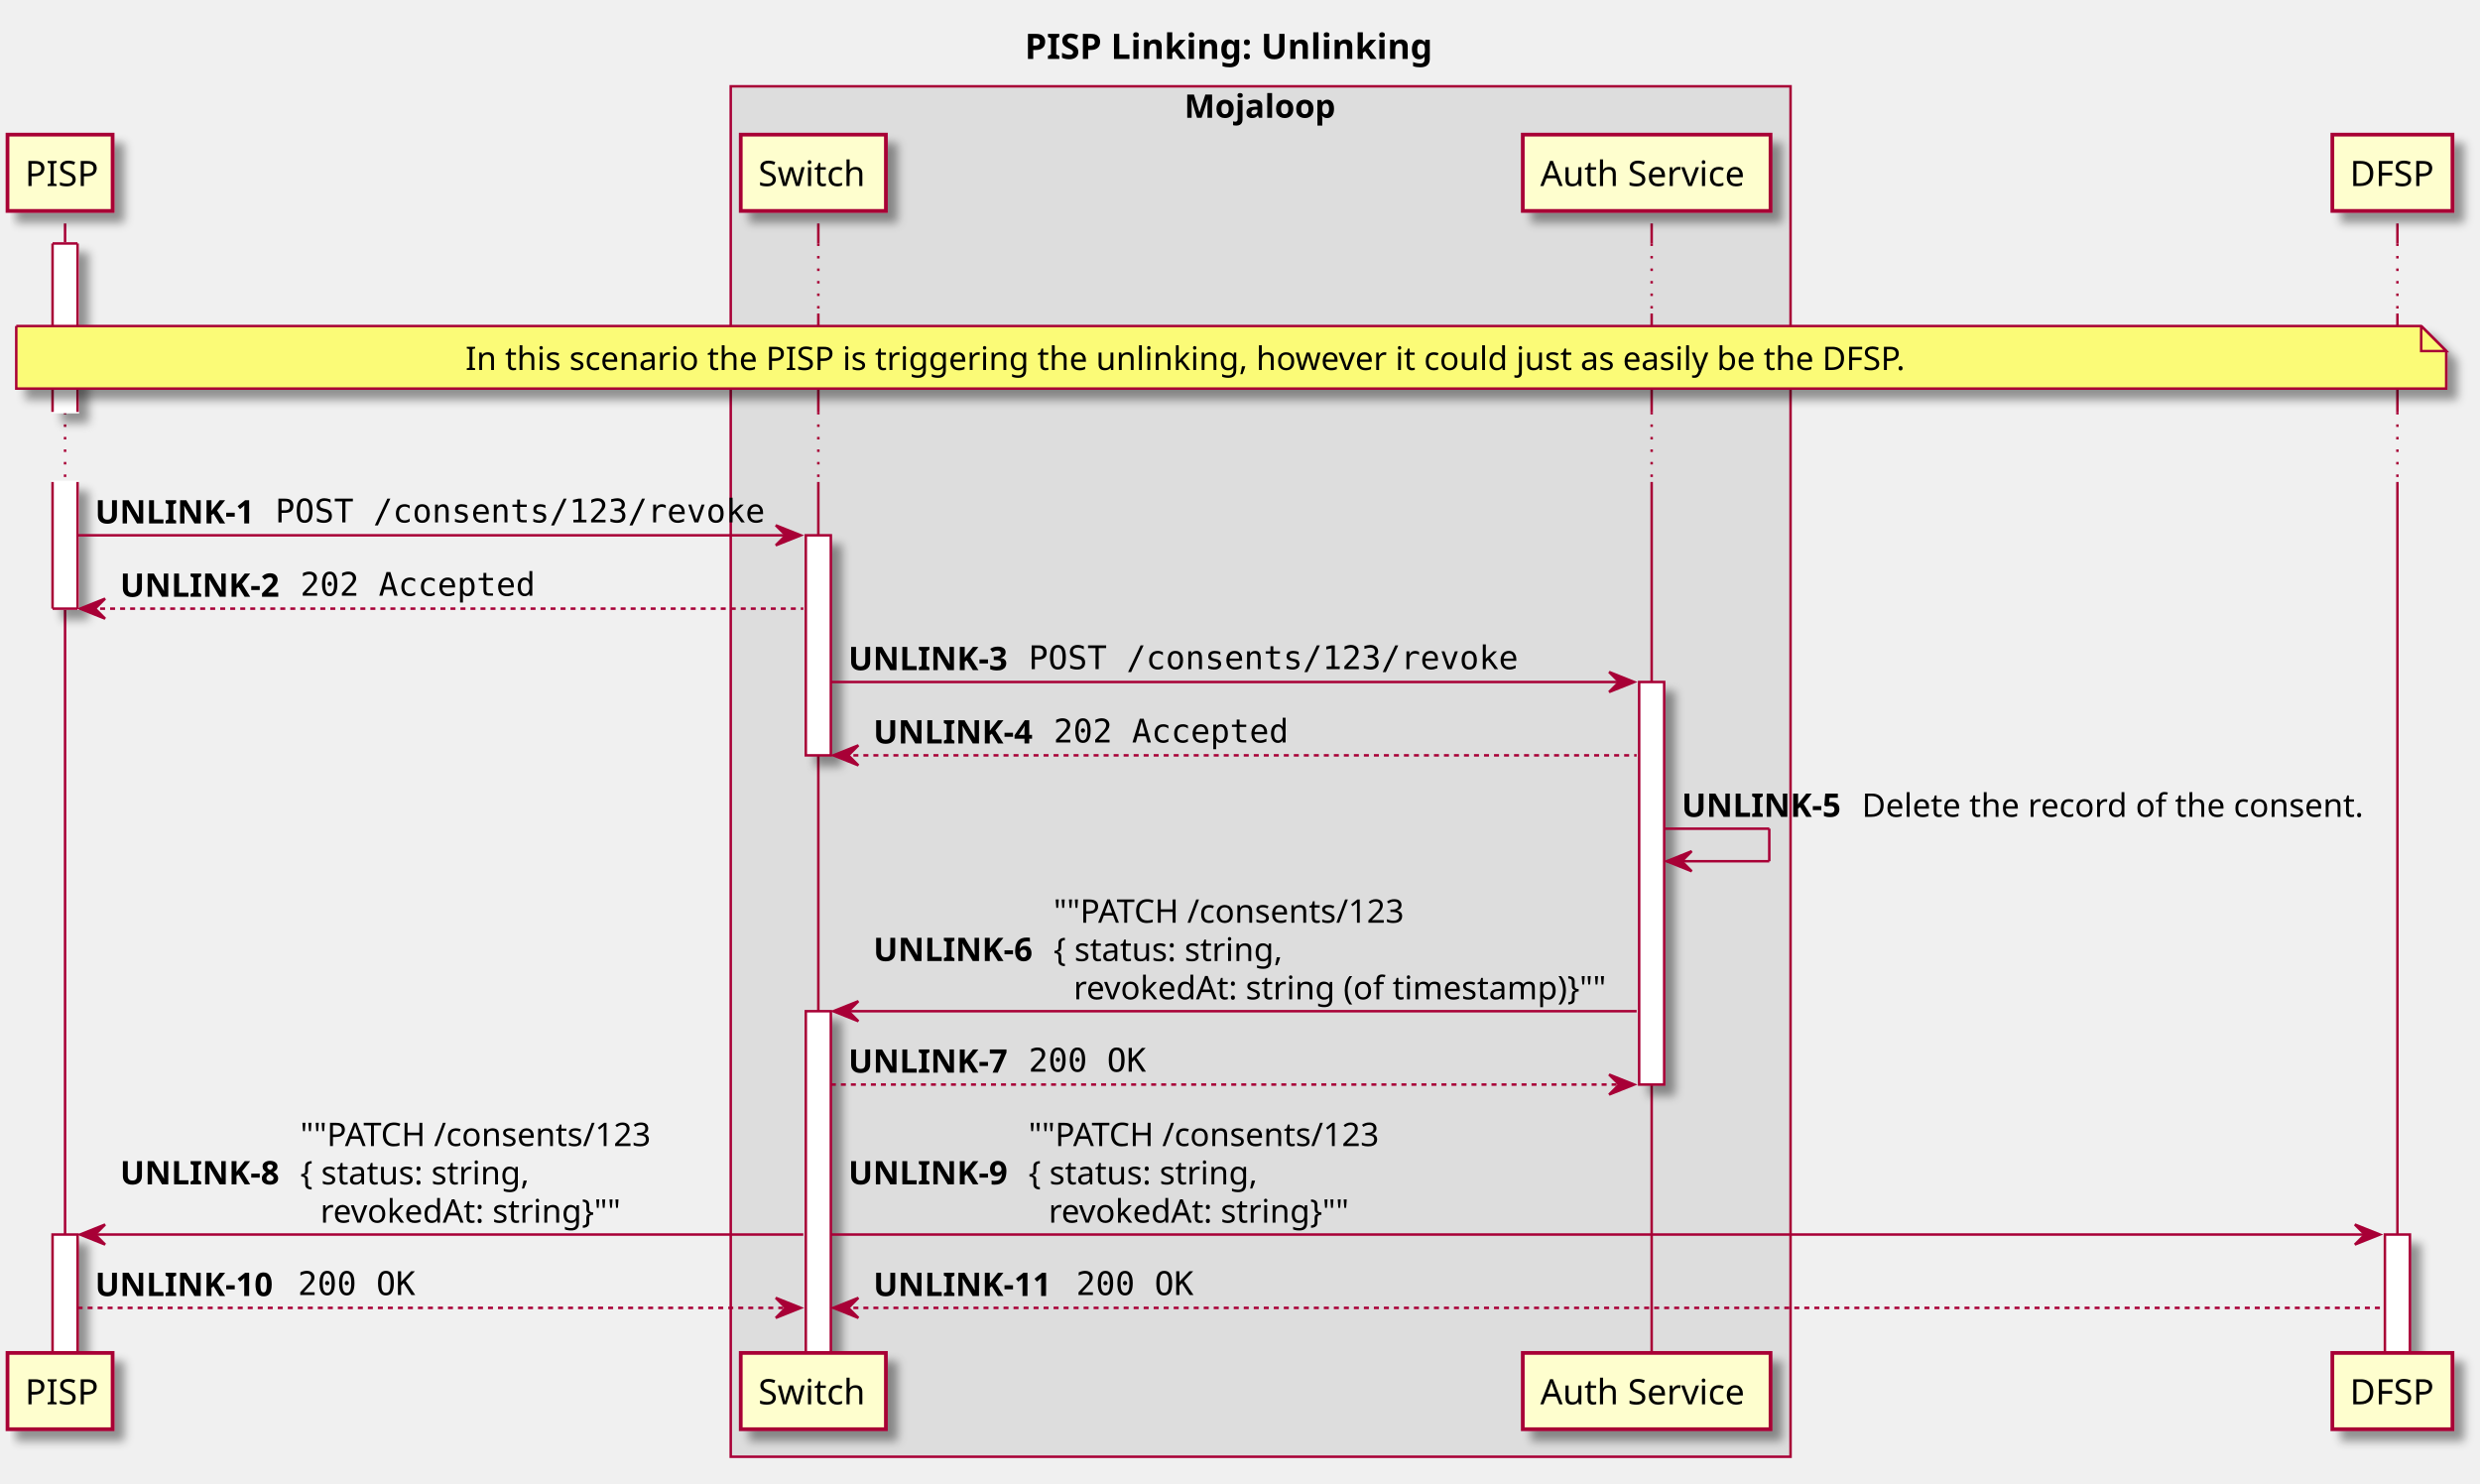
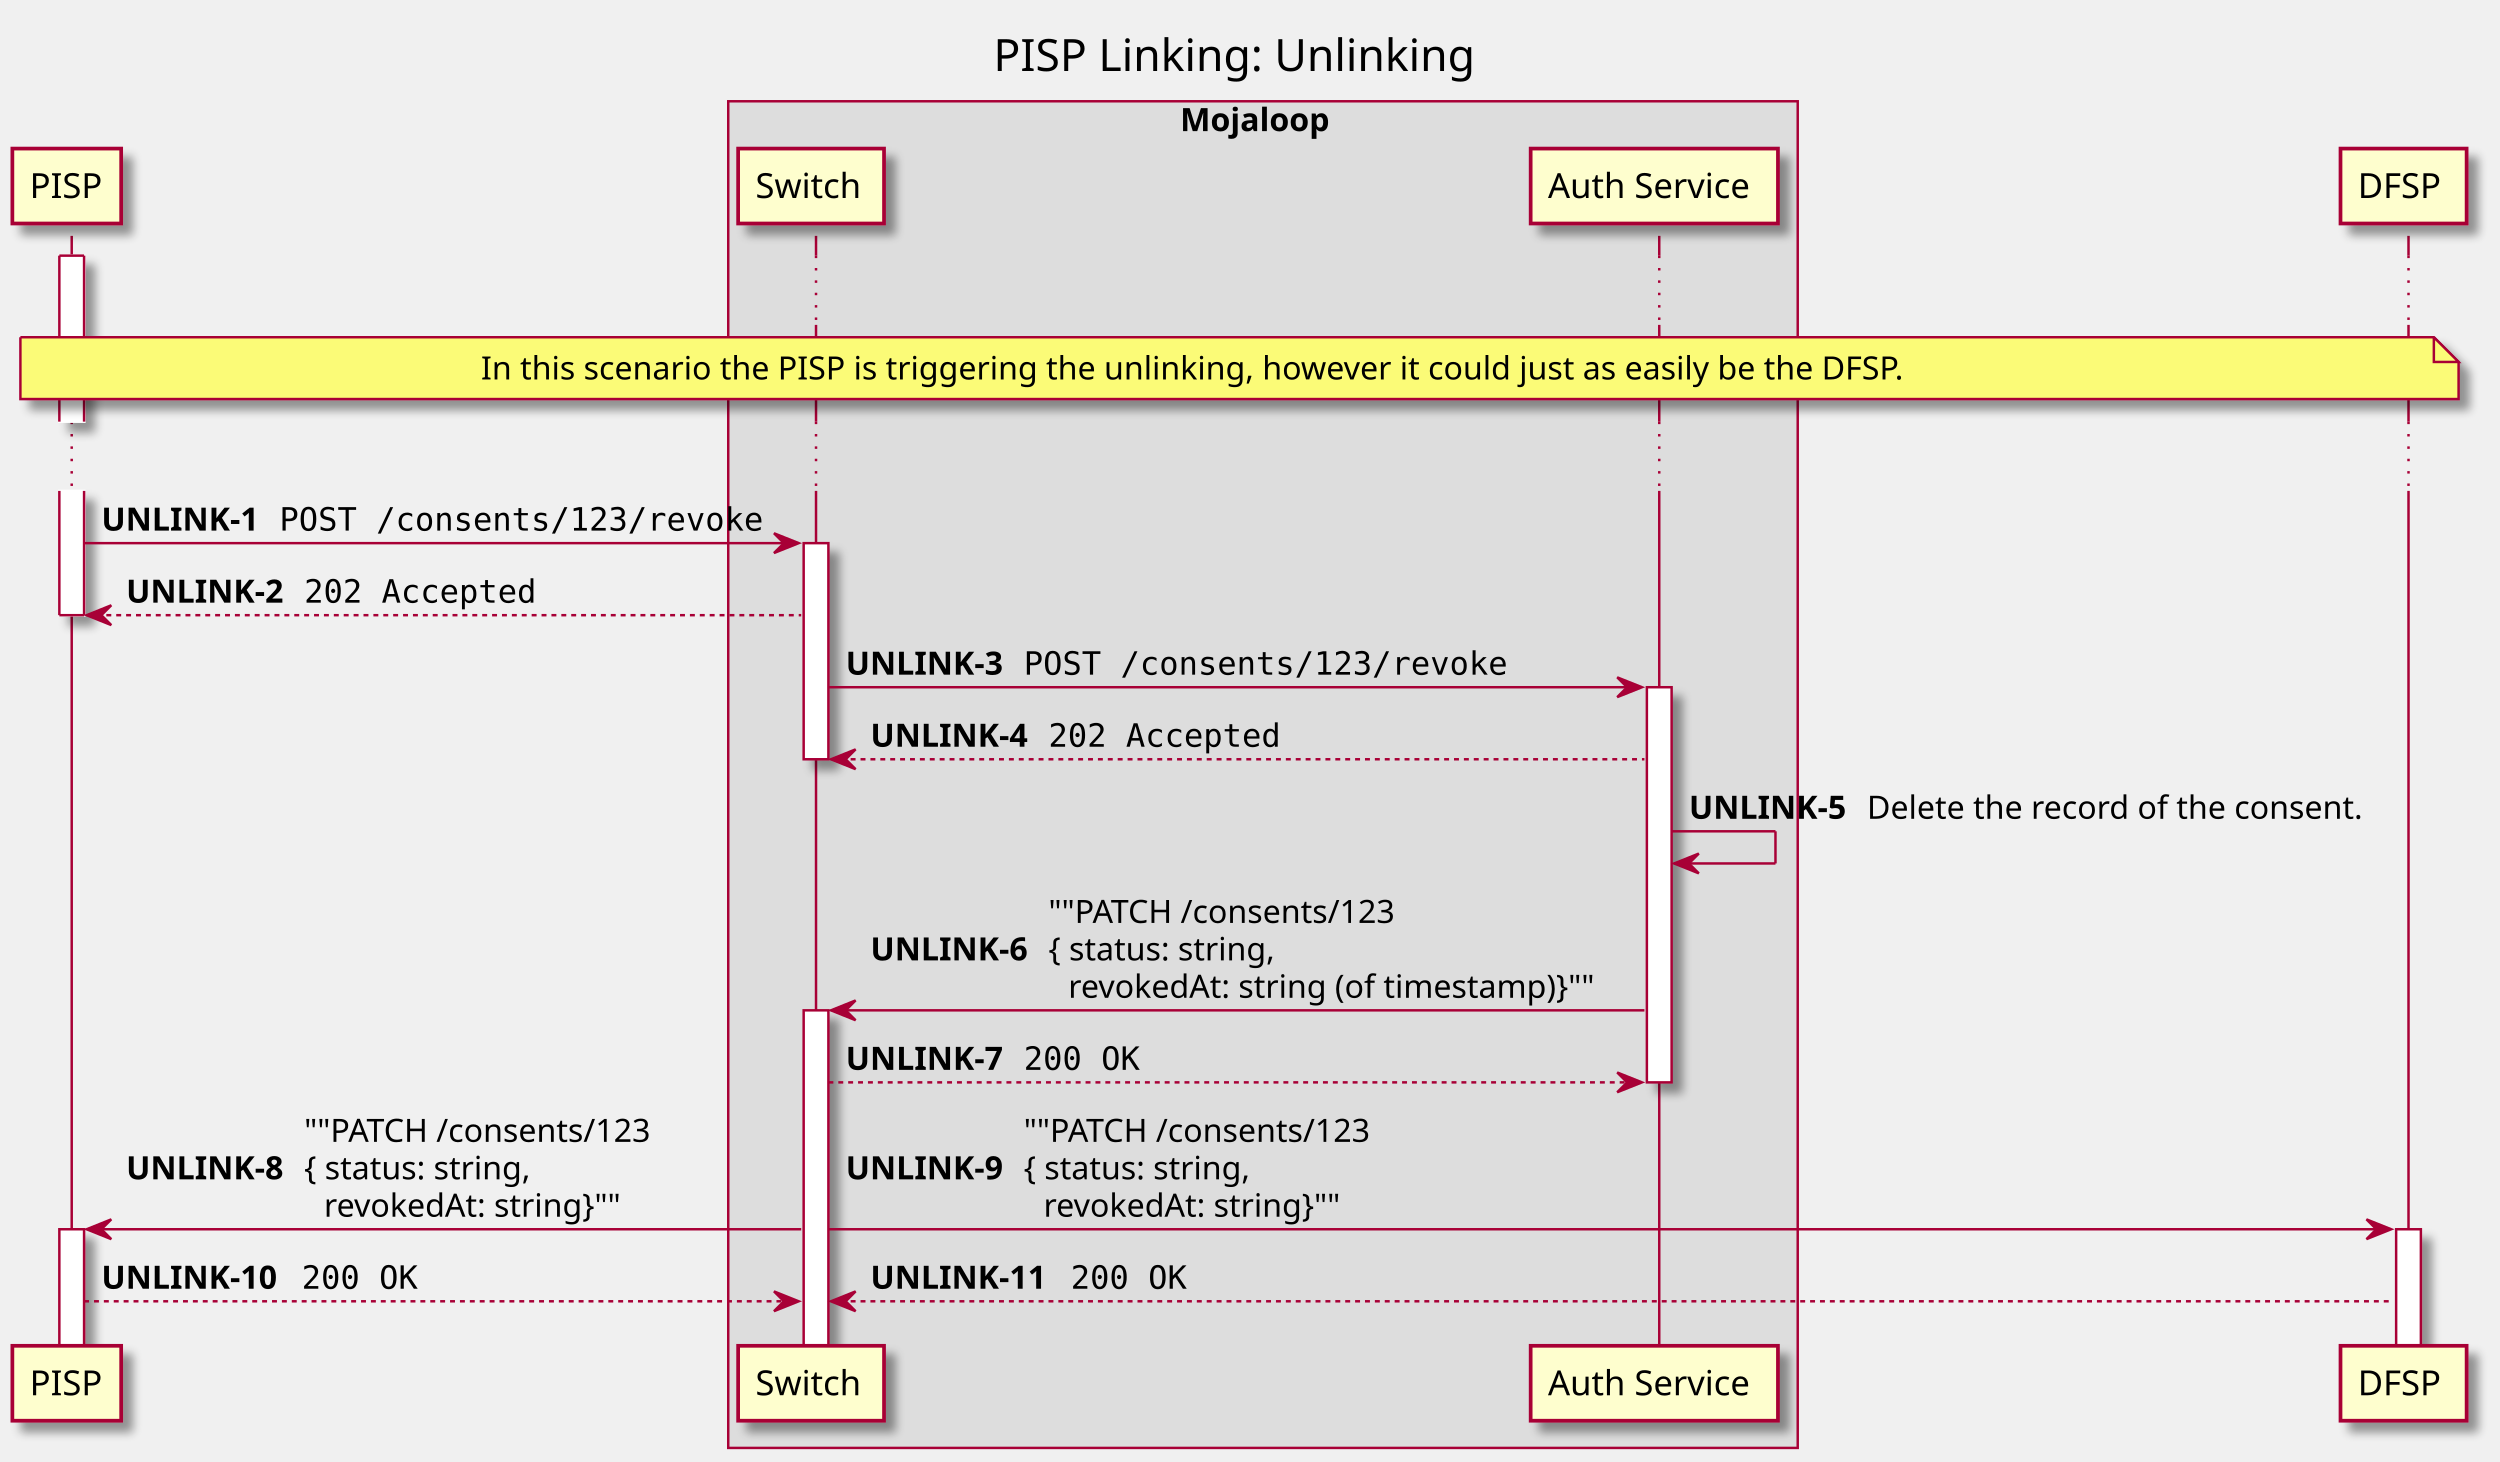
- <svg xmlns="http://www.w3.org/2000/svg" contentScriptType="application/ecmascript" contentStyleType="text/css" height="593px" preserveAspectRatio="none" style="width:991px;height:593px;" version="1.1" viewBox="0 0 991 593" width="991px" zoomAndPan="magnify">
+ <svg xmlns="http://www.w3.org/2000/svg" height="591" preserveAspectRatio="none" style="width:1011px;height:591px" width="1011">
  <defs>
-     <filter height="300%" id="f1tf4765vmwvnt" width="300%" x="-1" y="-1">
-       <feGaussianBlur result="blurOut" stdDeviation="2.0" />
-       <feColorMatrix in="blurOut" result="blurOut2" type="matrix" values="0 0 0 0 0 0 0 0 0 0 0 0 0 0 0 0 0 0 .4 0" />
-       <feOffset dx="4.0" dy="4.0" in="blurOut2" result="blurOut3" />
-       <feBlend in="SourceGraphic" in2="blurOut3" mode="normal" />
+     <filter height="300%" id="a" width="300%" x="-1" y="-1">
+       <feGaussianBlur result="blurOut" stdDeviation="2" />
+       <feColorMatrix in="blurOut" result="blurOut2" values="0 0 0 0 0 0 0 0 0 0 0 0 0 0 0 0 0 0 .4 0" />
+       <feOffset dx="4" dy="4" in="blurOut2" result="blurOut3" />
+       <feBlend in="SourceGraphic" in2="blurOut3" />
    </filter>
  </defs>
-   <g>
-     <rect fill="#DDDDDD" height="547.635" style="stroke: #A80036; stroke-width: 1.0;" width="423.5" x="292" y="34.488" />
-     <text fill="#000000" font-family="sans-serif" font-size="13" font-weight="bold" lengthAdjust="spacingAndGlyphs" textLength="61" x="473.25" y="47.057">Mojaloop</text>
-     <text fill="#000000" font-family="sans-serif" font-size="14" font-weight="bold" lengthAdjust="spacingAndGlyphs" textLength="168" x="409.5" y="23.535">PISP Linking: Unlinking</text>
-     <line style="stroke: #A80036; stroke-width: 1.0;" x1="26" x2="26" y1="89.287" y2="97.287" />
-     <line style="stroke: #A80036; stroke-width: 1.0; stroke-dasharray: 1.0,4.0;" x1="26" x2="26" y1="97.287" y2="125.287" />
-     <line style="stroke: #A80036; stroke-width: 1.0;" x1="26" x2="26" y1="125.287" y2="164.598" />
-     <line style="stroke: #A80036; stroke-width: 1.0; stroke-dasharray: 1.0,4.0;" x1="26" x2="26" y1="164.598" y2="192.598" />
-     <line style="stroke: #A80036; stroke-width: 1.0;" x1="26" x2="26" y1="192.598" y2="540.635" />
-     <rect fill="#FFFFFF" filter="url(#f1tf4765vmwvnt)" height="67.311" style="stroke: #FFFFFF; stroke-width: 1.0;" width="10" x="21" y="97.287" />
-     <line style="stroke: #A80036; stroke-width: 1.0;" x1="21" x2="21" y1="97.287" y2="164.598" />
-     <line style="stroke: #A80036; stroke-width: 1.0;" x1="31" x2="31" y1="97.287" y2="164.598" />
-     <line style="stroke: #A80036; stroke-width: 1.0;" x1="21" x2="31" y1="97.287" y2="97.287" />
-     <rect fill="#FFFFFF" filter="url(#f1tf4765vmwvnt)" height="50.621" style="stroke: #FFFFFF; stroke-width: 1.0;" width="10" x="21" y="192.598" />
-     <line style="stroke: #A80036; stroke-width: 1.0;" x1="21" x2="21" y1="192.598" y2="243.219" />
-     <line style="stroke: #A80036; stroke-width: 1.0;" x1="31" x2="31" y1="192.598" y2="243.219" />
-     <line style="stroke: #A80036; stroke-width: 1.0;" x1="21" x2="31" y1="243.219" y2="243.219" />
-     <rect fill="#FFFFFF" filter="url(#f1tf4765vmwvnt)" height="47.31" style="stroke: #A80036; stroke-width: 1.0;" width="10" x="21" y="493.324" />
-     <line style="stroke: #A80036; stroke-width: 1.0;" x1="327" x2="327" y1="89.287" y2="97.287" />
-     <line style="stroke: #A80036; stroke-width: 1.0; stroke-dasharray: 1.0,4.0;" x1="327" x2="327" y1="97.287" y2="125.287" />
-     <line style="stroke: #A80036; stroke-width: 1.0;" x1="327" x2="327" y1="125.287" y2="164.598" />
-     <line style="stroke: #A80036; stroke-width: 1.0; stroke-dasharray: 1.0,4.0;" x1="327" x2="327" y1="164.598" y2="192.598" />
-     <line style="stroke: #A80036; stroke-width: 1.0;" x1="327" x2="327" y1="192.598" y2="540.635" />
-     <rect fill="#FFFFFF" filter="url(#f1tf4765vmwvnt)" height="87.932" style="stroke: #A80036; stroke-width: 1.0;" width="10" x="322" y="213.908" />
-     <rect fill="#FFFFFF" filter="url(#f1tf4765vmwvnt)" height="136.553" style="stroke: #A80036; stroke-width: 1.0;" width="10" x="322" y="404.082" />
-     <line style="stroke: #A80036; stroke-width: 1.0;" x1="660" x2="660" y1="89.287" y2="97.287" />
-     <line style="stroke: #A80036; stroke-width: 1.0; stroke-dasharray: 1.0,4.0;" x1="660" x2="660" y1="97.287" y2="125.287" />
-     <line style="stroke: #A80036; stroke-width: 1.0;" x1="660" x2="660" y1="125.287" y2="164.598" />
-     <line style="stroke: #A80036; stroke-width: 1.0; stroke-dasharray: 1.0,4.0;" x1="660" x2="660" y1="164.598" y2="192.598" />
-     <line style="stroke: #A80036; stroke-width: 1.0;" x1="660" x2="660" y1="192.598" y2="540.635" />
-     <rect fill="#FFFFFF" filter="url(#f1tf4765vmwvnt)" height="160.863" style="stroke: #A80036; stroke-width: 1.0;" width="10" x="655" y="272.529" />
-     <line style="stroke: #A80036; stroke-width: 1.0;" x1="958" x2="958" y1="89.287" y2="97.287" />
-     <line style="stroke: #A80036; stroke-width: 1.0; stroke-dasharray: 1.0,4.0;" x1="958" x2="958" y1="97.287" y2="125.287" />
-     <line style="stroke: #A80036; stroke-width: 1.0;" x1="958" x2="958" y1="125.287" y2="164.598" />
-     <line style="stroke: #A80036; stroke-width: 1.0; stroke-dasharray: 1.0,4.0;" x1="958" x2="958" y1="164.598" y2="192.598" />
-     <line style="stroke: #A80036; stroke-width: 1.0;" x1="958" x2="958" y1="192.598" y2="540.635" />
-     <rect fill="#FFFFFF" filter="url(#f1tf4765vmwvnt)" height="47.31" style="stroke: #A80036; stroke-width: 1.0;" width="10" x="953" y="493.324" />
-     <rect fill="#FEFECE" filter="url(#f1tf4765vmwvnt)" height="30.488" style="stroke: #A80036; stroke-width: 1.5;" width="42" x="3" y="53.799" />
-     <text fill="#000000" font-family="sans-serif" font-size="14" lengthAdjust="spacingAndGlyphs" textLength="28" x="10" y="74.334">PISP</text>
-     <rect fill="#FEFECE" filter="url(#f1tf4765vmwvnt)" height="30.488" style="stroke: #A80036; stroke-width: 1.5;" width="58" x="296" y="53.799" />
-     <text fill="#000000" font-family="sans-serif" font-size="14" lengthAdjust="spacingAndGlyphs" textLength="44" x="303" y="74.334">Switch</text>
-     <rect fill="#FEFECE" filter="url(#f1tf4765vmwvnt)" height="30.488" style="stroke: #A80036; stroke-width: 1.5;" width="99" x="608.5" y="53.799" />
-     <text fill="#000000" font-family="sans-serif" font-size="14" lengthAdjust="spacingAndGlyphs" textLength="85" x="615.5" y="74.334">Auth Service</text>
-     <rect fill="#FEFECE" filter="url(#f1tf4765vmwvnt)" height="30.488" style="stroke: #A80036; stroke-width: 1.5;" width="48" x="932" y="53.799" />
-     <text fill="#000000" font-family="sans-serif" font-size="14" lengthAdjust="spacingAndGlyphs" textLength="34" x="939" y="74.334">DFSP</text>
-     <rect fill="#FEFECE" filter="url(#f1tf4765vmwvnt)" height="30.488" style="stroke: #A80036; stroke-width: 1.5;" width="42" x="3" y="540.635" />
-     <text fill="#000000" font-family="sans-serif" font-size="14" lengthAdjust="spacingAndGlyphs" textLength="28" x="10" y="561.17">PISP</text>
-     <rect fill="#FEFECE" filter="url(#f1tf4765vmwvnt)" height="30.488" style="stroke: #A80036; stroke-width: 1.5;" width="58" x="296" y="540.635" />
-     <text fill="#000000" font-family="sans-serif" font-size="14" lengthAdjust="spacingAndGlyphs" textLength="44" x="303" y="561.17">Switch</text>
-     <rect fill="#FEFECE" filter="url(#f1tf4765vmwvnt)" height="30.488" style="stroke: #A80036; stroke-width: 1.5;" width="99" x="608.5" y="540.635" />
-     <text fill="#000000" font-family="sans-serif" font-size="14" lengthAdjust="spacingAndGlyphs" textLength="85" x="615.5" y="561.17">Auth Service</text>
-     <rect fill="#FEFECE" filter="url(#f1tf4765vmwvnt)" height="30.488" style="stroke: #A80036; stroke-width: 1.5;" width="48" x="932" y="540.635" />
-     <text fill="#000000" font-family="sans-serif" font-size="14" lengthAdjust="spacingAndGlyphs" textLength="34" x="939" y="561.17">DFSP</text>
-     <path d="M6.5,130.287 L6.5,155.287 L977.5,155.287 L977.5,140.287 L967.5,130.287 L6.5,130.287 " fill="#FBFB77" filter="url(#f1tf4765vmwvnt)" style="stroke: #A80036; stroke-width: 1.0;" />
-     <path d="M967.5,130.287 L967.5,140.287 L977.5,140.287 L967.5,130.287 " fill="#FBFB77" style="stroke: #A80036; stroke-width: 1.0;" />
-     <text fill="#000000" font-family="sans-serif" font-size="13" lengthAdjust="spacingAndGlyphs" textLength="599" x="186" y="147.856">In this scenario the PISP is triggering the unlinking, however it could just as easily be the DFSP.</text>
-     <polygon fill="#A80036" points="310,209.908,320,213.908,310,217.908,314,213.908" style="stroke: #A80036; stroke-width: 1.0;" />
-     <line style="stroke: #A80036; stroke-width: 1.0;" x1="31" x2="316" y1="213.908" y2="213.908" />
-     <text fill="#000000" font-family="sans-serif" font-size="13" font-weight="bold" lengthAdjust="spacingAndGlyphs" textLength="68" x="38" y="209.166">UNLINK-1</text>
-     <text fill="#000000" font-family="monospace" font-size="13" lengthAdjust="spacingAndGlyphs" textLength="200" x="110" y="208.753">POST /consents/123/revoke</text>
-     <polygon fill="#A80036" points="42,239.219,32,243.219,42,247.219,38,243.219" style="stroke: #A80036; stroke-width: 1.0;" />
-     <line style="stroke: #A80036; stroke-width: 1.0; stroke-dasharray: 2.0,2.0;" x1="36" x2="321" y1="243.219" y2="243.219" />
-     <text fill="#000000" font-family="sans-serif" font-size="13" font-weight="bold" lengthAdjust="spacingAndGlyphs" textLength="68" x="48" y="238.477">UNLINK-2</text>
-     <text fill="#000000" font-family="monospace" font-size="13" lengthAdjust="spacingAndGlyphs" textLength="96" x="120" y="238.064">202 Accepted</text>
-     <polygon fill="#A80036" points="643,268.529,653,272.529,643,276.529,647,272.529" style="stroke: #A80036; stroke-width: 1.0;" />
-     <line style="stroke: #A80036; stroke-width: 1.0;" x1="332" x2="649" y1="272.529" y2="272.529" />
-     <text fill="#000000" font-family="sans-serif" font-size="13" font-weight="bold" lengthAdjust="spacingAndGlyphs" textLength="68" x="339" y="267.787">UNLINK-3</text>
-     <text fill="#000000" font-family="monospace" font-size="13" lengthAdjust="spacingAndGlyphs" textLength="200" x="411" y="267.375">POST /consents/123/revoke</text>
-     <polygon fill="#A80036" points="343,297.84,333,301.84,343,305.84,339,301.84" style="stroke: #A80036; stroke-width: 1.0;" />
-     <line style="stroke: #A80036; stroke-width: 1.0; stroke-dasharray: 2.0,2.0;" x1="337" x2="654" y1="301.84" y2="301.84" />
-     <text fill="#000000" font-family="sans-serif" font-size="13" font-weight="bold" lengthAdjust="spacingAndGlyphs" textLength="68" x="349" y="297.098">UNLINK-4</text>
-     <text fill="#000000" font-family="monospace" font-size="13" lengthAdjust="spacingAndGlyphs" textLength="96" x="421" y="296.685">202 Accepted</text>
-     <line style="stroke: #A80036; stroke-width: 1.0;" x1="665" x2="707" y1="331.15" y2="331.15" />
-     <line style="stroke: #A80036; stroke-width: 1.0;" x1="707" x2="707" y1="331.15" y2="344.15" />
-     <line style="stroke: #A80036; stroke-width: 1.0;" x1="666" x2="707" y1="344.15" y2="344.15" />
-     <polygon fill="#A80036" points="676,340.15,666,344.15,676,348.15,672,344.15" style="stroke: #A80036; stroke-width: 1.0;" />
-     <text fill="#000000" font-family="sans-serif" font-size="13" font-weight="bold" lengthAdjust="spacingAndGlyphs" textLength="68" x="672" y="326.408">UNLINK-5</text>
-     <text fill="#000000" font-family="sans-serif" font-size="13" lengthAdjust="spacingAndGlyphs" textLength="207" x="744" y="326.408">Delete the record of the consent.</text>
-     <polygon fill="#A80036" points="343,400.082,333,404.082,343,408.082,339,404.082" style="stroke: #A80036; stroke-width: 1.0;" />
-     <line style="stroke: #A80036; stroke-width: 1.0;" x1="337" x2="654" y1="404.082" y2="404.082" />
-     <text fill="#000000" font-family="sans-serif" font-size="13" font-weight="bold" lengthAdjust="spacingAndGlyphs" textLength="68" x="349" y="384.029">UNLINK-6</text>
-     <text fill="#000000" font-family="sans-serif" font-size="13" lengthAdjust="spacingAndGlyphs" textLength="152" x="421" y="368.719">""PATCH /consents/123</text>
-     <text fill="#000000" font-family="sans-serif" font-size="13" lengthAdjust="spacingAndGlyphs" textLength="96" x="421" y="384.029">{ status: string,</text>
-     <text fill="#000000" font-family="sans-serif" font-size="13" lengthAdjust="spacingAndGlyphs" textLength="219" x="429" y="399.34">revokedAt: string (of timestamp)}""</text>
-     <polygon fill="#A80036" points="643,429.393,653,433.393,643,437.393,647,433.393" style="stroke: #A80036; stroke-width: 1.0;" />
-     <line style="stroke: #A80036; stroke-width: 1.0; stroke-dasharray: 2.0,2.0;" x1="332" x2="649" y1="433.393" y2="433.393" />
-     <text fill="#000000" font-family="sans-serif" font-size="13" font-weight="bold" lengthAdjust="spacingAndGlyphs" textLength="68" x="339" y="428.65">UNLINK-7</text>
-     <text fill="#000000" font-family="monospace" font-size="13" lengthAdjust="spacingAndGlyphs" textLength="48" x="411" y="428.238">200 OK</text>
-     <polygon fill="#A80036" points="42,489.324,32,493.324,42,497.324,38,493.324" style="stroke: #A80036; stroke-width: 1.0;" />
-     <line style="stroke: #A80036; stroke-width: 1.0;" x1="36" x2="321" y1="493.324" y2="493.324" />
-     <text fill="#000000" font-family="sans-serif" font-size="13" font-weight="bold" lengthAdjust="spacingAndGlyphs" textLength="68" x="48" y="473.272">UNLINK-8</text>
-     <text fill="#000000" font-family="sans-serif" font-size="13" lengthAdjust="spacingAndGlyphs" textLength="152" x="120" y="457.961">""PATCH /consents/123</text>
-     <text fill="#000000" font-family="sans-serif" font-size="13" lengthAdjust="spacingAndGlyphs" textLength="96" x="120" y="473.272">{ status: string,</text>
-     <text fill="#000000" font-family="sans-serif" font-size="13" lengthAdjust="spacingAndGlyphs" textLength="123" x="128" y="488.582">revokedAt: string}""</text>
-     <polygon fill="#A80036" points="941,489.324,951,493.324,941,497.324,945,493.324" style="stroke: #A80036; stroke-width: 1.0;" />
-     <line style="stroke: #A80036; stroke-width: 1.0;" x1="332" x2="947" y1="493.324" y2="493.324" />
-     <text fill="#000000" font-family="sans-serif" font-size="13" font-weight="bold" lengthAdjust="spacingAndGlyphs" textLength="68" x="339" y="473.272">UNLINK-9</text>
-     <text fill="#000000" font-family="sans-serif" font-size="13" lengthAdjust="spacingAndGlyphs" textLength="152" x="411" y="457.961">""PATCH /consents/123</text>
-     <text fill="#000000" font-family="sans-serif" font-size="13" lengthAdjust="spacingAndGlyphs" textLength="96" x="411" y="473.272">{ status: string,</text>
-     <text fill="#000000" font-family="sans-serif" font-size="13" lengthAdjust="spacingAndGlyphs" textLength="123" x="419" y="488.582">revokedAt: string}""</text>
-     <polygon fill="#A80036" points="310,518.635,320,522.635,310,526.635,314,522.635" style="stroke: #A80036; stroke-width: 1.0;" />
-     <line style="stroke: #A80036; stroke-width: 1.0; stroke-dasharray: 2.0,2.0;" x1="31" x2="316" y1="522.635" y2="522.635" />
-     <text fill="#000000" font-family="sans-serif" font-size="13" font-weight="bold" lengthAdjust="spacingAndGlyphs" textLength="77" x="38" y="517.893">UNLINK-10</text>
-     <text fill="#000000" font-family="monospace" font-size="13" lengthAdjust="spacingAndGlyphs" textLength="48" x="119" y="517.48">200 OK</text>
-     <polygon fill="#A80036" points="343,518.635,333,522.635,343,526.635,339,522.635" style="stroke: #A80036; stroke-width: 1.0;" />
-     <line style="stroke: #A80036; stroke-width: 1.0; stroke-dasharray: 2.0,2.0;" x1="337" x2="952" y1="522.635" y2="522.635" />
-     <text fill="#000000" font-family="sans-serif" font-size="13" font-weight="bold" lengthAdjust="spacingAndGlyphs" textLength="77" x="349" y="517.893">UNLINK-11</text>
-     <text fill="#000000" font-family="monospace" font-size="13" lengthAdjust="spacingAndGlyphs" textLength="48" x="430" y="517.48">200 OK</text>
-   </g>
+   <path fill="#DDD" stroke="#a80036" d="M294.5 40.953H727v544.586H294.5z" />
+   <text font-family="sans-serif" font-size="13" font-weight="bold" lengthAdjust="spacingAndGlyphs" textLength="67" x="477.25" y="53.02">
+     Mojaloop
+   </text>
+   <text font-family="sans-serif" font-size="18" lengthAdjust="spacingAndGlyphs" textLength="203" x="401.75" y="28.708">
+     PISP Linking: Unlinking
+   </text>
+   <path stroke="#a80036" d="M29 95.383v8" />
+   <path stroke="#a80036" stroke-dasharray="1,4" d="M29 103.383v28" />
+   <path stroke="#a80036" d="M29 131.383v39.133" />
+   <path stroke="#a80036" stroke-dasharray="1,4" d="M29 170.516v28" />
+   <path stroke="#a80036" d="M29 198.516v345.726" />
+   <path fill="#FFF" filter="url(#a)" stroke="#fff" d="M24 103.383h10v67.133H24z" />
+   <path stroke="#a80036" d="M24 103.383v67.133M34 103.383v67.133M24 103.383h10" />
+   <path fill="#FFF" filter="url(#a)" stroke="#fff" d="M24 198.516h10v50.266H24z" />
+   <path stroke="#a80036" d="M24 198.516v50.265M34 198.516v50.265M24 248.781h10" />
+   <path fill="#FFF" filter="url(#a)" stroke="#a80036" d="M24 497.109h10v47.133H24z" />
+   <path stroke="#a80036" d="M330 95.383v8" />
+   <path stroke="#a80036" stroke-dasharray="1,4" d="M330 103.383v28" />
+   <path stroke="#a80036" d="M330 131.383v39.133" />
+   <path stroke="#a80036" stroke-dasharray="1,4" d="M330 170.516v28" />
+   <path stroke="#a80036" d="M330 198.516v345.726" />
+   <path fill="#FFF" filter="url(#a)" stroke="#a80036" d="M325 219.648h10v87.398h-10zM325 408.578h10v135.664h-10z" />
+   <path stroke="#a80036" d="M671 95.383v8" />
+   <path stroke="#a80036" stroke-dasharray="1,4" d="M671 103.383v28" />
+   <path stroke="#a80036" d="M671 131.383v39.133" />
+   <path stroke="#a80036" stroke-dasharray="1,4" d="M671 170.516v28" />
+   <path stroke="#a80036" d="M671 198.516v345.726" />
+   <path fill="#FFF" filter="url(#a)" stroke="#a80036" d="M666 277.914h10v159.797h-10z" />
+   <path stroke="#a80036" d="M974 95.383v8" />
+   <path stroke="#a80036" stroke-dasharray="1,4" d="M974 103.383v28" />
+   <path stroke="#a80036" d="M974 131.383v39.133" />
+   <path stroke="#a80036" stroke-dasharray="1,4" d="M974 170.516v28" />
+   <path stroke="#a80036" d="M974 198.516v345.726" />
+   <path fill="#FFF" filter="url(#a)" stroke="#a80036" d="M969 497.109h10v47.133h-10z" />
+   <path fill="#FEFECE" filter="url(#a)" stroke="#a80036" stroke-width="1.5" d="M5 60.086h44v30.297H5z" />
+   <text font-family="sans-serif" font-size="14" lengthAdjust="spacingAndGlyphs" textLength="30" x="12" y="80.081">
+     PISP
+   </text>
+   <path fill="#FEFECE" filter="url(#a)" stroke="#a80036" stroke-width="1.5" d="M298.5 60.086h59v30.297h-59z" />
+   <text font-family="sans-serif" font-size="14" lengthAdjust="spacingAndGlyphs" textLength="45" x="305.5" y="80.081">
+     Switch
+   </text>
+   <path fill="#FEFECE" filter="url(#a)" stroke="#a80036" stroke-width="1.5" d="M619 60.086h100v30.297H619z" />
+   <text font-family="sans-serif" font-size="14" lengthAdjust="spacingAndGlyphs" textLength="86" x="626" y="80.081">
+     Auth Service
+   </text>
+   <path fill="#FEFECE" filter="url(#a)" stroke="#a80036" stroke-width="1.5" d="M946.5 60.086h51v30.297h-51z" />
+   <text font-family="sans-serif" font-size="14" lengthAdjust="spacingAndGlyphs" textLength="37" x="953.5" y="80.081">
+     DFSP
+   </text>
+   <path fill="#FEFECE" filter="url(#a)" stroke="#a80036" stroke-width="1.5" d="M5 544.242h44v30.297H5z" />
+   <text font-family="sans-serif" font-size="14" lengthAdjust="spacingAndGlyphs" textLength="30" x="12" y="564.237">
+     PISP
+   </text>
+   <path fill="#FEFECE" filter="url(#a)" stroke="#a80036" stroke-width="1.5" d="M298.5 544.242h59v30.297h-59z" />
+   <text font-family="sans-serif" font-size="14" lengthAdjust="spacingAndGlyphs" textLength="45" x="305.5" y="564.237">
+     Switch
+   </text>
+   <path fill="#FEFECE" filter="url(#a)" stroke="#a80036" stroke-width="1.5" d="M619 544.242h100v30.297H619z" />
+   <text font-family="sans-serif" font-size="14" lengthAdjust="spacingAndGlyphs" textLength="86" x="626" y="564.237">
+     Auth Service
+   </text>
+   <path fill="#FEFECE" filter="url(#a)" stroke="#a80036" stroke-width="1.5" d="M946.5 544.242h51v30.297h-51z" />
+   <text font-family="sans-serif" font-size="14" lengthAdjust="spacingAndGlyphs" textLength="37" x="953.5" y="564.237">
+     DFSP
+   </text>
+   <path d="M8.25 136.383v25h986v-15l-10-10h-976" fill="#FBFB77" filter="url(#a)" stroke="#a80036" />
+   <path d="M984.25 136.383v10h10l-10-10" fill="#FBFB77" stroke="#a80036" />
+   <text font-family="sans-serif" font-size="13" lengthAdjust="spacingAndGlyphs" textLength="601" x="194.5" y="153.45">
+     In this scenario the PISP is triggering the unlinking, however it could just as easily be the DFSP.
+   </text>
+   <path fill="#A80036" stroke="#a80036" d="M313 215.648l10 4-10 4 4-4z" />
+   <path stroke="#a80036" d="M34 219.648h285" />
+   <text font-family="sans-serif" font-size="13" font-weight="bold" lengthAdjust="spacingAndGlyphs" textLength="68" x="41" y="214.583">
+     UNLINK-1
+   </text>
+   <text font-family="monospace" font-size="13" lengthAdjust="spacingAndGlyphs" textLength="200" x="113" y="214.583">
+     POST /consents/123/revoke
+   </text>
+   <path fill="#A80036" stroke="#a80036" d="M45 244.781l-10 4 10 4-4-4z" />
+   <path stroke="#a80036" stroke-dasharray="2,2" d="M39 248.781h285" />
+   <text font-family="sans-serif" font-size="13" font-weight="bold" lengthAdjust="spacingAndGlyphs" textLength="68" x="51" y="243.715">
+     UNLINK-2
+   </text>
+   <text font-family="monospace" font-size="13" lengthAdjust="spacingAndGlyphs" textLength="96" x="123" y="243.715">
+     202 Accepted
+   </text>
+   <path fill="#A80036" stroke="#a80036" d="M654 273.914l10 4-10 4 4-4z" />
+   <path stroke="#a80036" d="M335 277.914h325" />
+   <text font-family="sans-serif" font-size="13" font-weight="bold" lengthAdjust="spacingAndGlyphs" textLength="68" x="342" y="272.848">
+     UNLINK-3
+   </text>
+   <text font-family="monospace" font-size="13" lengthAdjust="spacingAndGlyphs" textLength="200" x="414" y="272.848">
+     POST /consents/123/revoke
+   </text>
+   <path fill="#A80036" stroke="#a80036" d="M346 303.047l-10 4 10 4-4-4z" />
+   <path stroke="#a80036" stroke-dasharray="2,2" d="M340 307.047h325" />
+   <text font-family="sans-serif" font-size="13" font-weight="bold" lengthAdjust="spacingAndGlyphs" textLength="68" x="352" y="301.981">
+     UNLINK-4
+   </text>
+   <text font-family="monospace" font-size="13" lengthAdjust="spacingAndGlyphs" textLength="96" x="424" y="301.981">
+     202 Accepted
+   </text>
+   <path stroke="#a80036" d="M676 336.18h42M718 336.18v13M677 349.18h41" />
+   <path fill="#A80036" stroke="#a80036" d="M687 345.18l-10 4 10 4-4-4z" />
+   <text font-family="sans-serif" font-size="13" font-weight="bold" lengthAdjust="spacingAndGlyphs" textLength="68" x="683" y="331.114">
+     UNLINK-5
+   </text>
+   <text font-family="sans-serif" font-size="13" lengthAdjust="spacingAndGlyphs" textLength="212" x="755" y="331.114">
+     Delete the record of the consent.
+   </text>
+   <path fill="#A80036" stroke="#a80036" d="M346 404.578l-10 4 10 4-4-4z" />
+   <path stroke="#a80036" d="M340 408.578h325" />
+   <text font-family="sans-serif" font-size="13" font-weight="bold" lengthAdjust="spacingAndGlyphs" textLength="68" x="352" y="388.379">
+     UNLINK-6
+   </text>
+   <text font-family="sans-serif" font-size="13" lengthAdjust="spacingAndGlyphs" textLength="147" x="424" y="373.247">
+     ""PATCH /consents/123
+   </text>
+   <text font-family="sans-serif" font-size="13" lengthAdjust="spacingAndGlyphs" textLength="100" x="424" y="388.379">
+     { status: string,
+   </text>
+   <text font-family="sans-serif" font-size="13" lengthAdjust="spacingAndGlyphs" textLength="227" x="432" y="403.512">
+     revokedAt: string (of timestamp)}""
+   </text>
+   <path fill="#A80036" stroke="#a80036" d="M654 433.71l10 4-10 4 4-4z" />
+   <path stroke="#a80036" stroke-dasharray="2,2" d="M335 437.711h325" />
+   <text font-family="sans-serif" font-size="13" font-weight="bold" lengthAdjust="spacingAndGlyphs" textLength="68" x="342" y="432.645">
+     UNLINK-7
+   </text>
+   <text font-family="monospace" font-size="13" lengthAdjust="spacingAndGlyphs" textLength="48" x="414" y="432.645">
+     200 OK
+   </text>
+   <path fill="#A80036" stroke="#a80036" d="M45 493.11l-10 4 10 4-4-4z" />
+   <path stroke="#a80036" d="M39 497.109h285" />
+   <text font-family="sans-serif" font-size="13" font-weight="bold" lengthAdjust="spacingAndGlyphs" textLength="68" x="51" y="476.911">
+     UNLINK-8
+   </text>
+   <text font-family="sans-serif" font-size="13" lengthAdjust="spacingAndGlyphs" textLength="147" x="123" y="461.778">
+     ""PATCH /consents/123
+   </text>
+   <text font-family="sans-serif" font-size="13" lengthAdjust="spacingAndGlyphs" textLength="100" x="123" y="476.911">
+     { status: string,
+   </text>
+   <text font-family="sans-serif" font-size="13" lengthAdjust="spacingAndGlyphs" textLength="127" x="131" y="492.043">
+     revokedAt: string}""
+   </text>
+   <path fill="#A80036" stroke="#a80036" d="M957 493.11l10 4-10 4 4-4z" />
+   <path stroke="#a80036" d="M335 497.109h628" />
+   <text font-family="sans-serif" font-size="13" font-weight="bold" lengthAdjust="spacingAndGlyphs" textLength="68" x="342" y="476.911">
+     UNLINK-9
+   </text>
+   <text font-family="sans-serif" font-size="13" lengthAdjust="spacingAndGlyphs" textLength="147" x="414" y="461.778">
+     ""PATCH /consents/123
+   </text>
+   <text font-family="sans-serif" font-size="13" lengthAdjust="spacingAndGlyphs" textLength="100" x="414" y="476.911">
+     { status: string,
+   </text>
+   <text font-family="sans-serif" font-size="13" lengthAdjust="spacingAndGlyphs" textLength="127" x="422" y="492.043">
+     revokedAt: string}""
+   </text>
+   <path fill="#A80036" stroke="#a80036" d="M313 522.242l10 4-10 4 4-4z" />
+   <path stroke="#a80036" stroke-dasharray="2,2" d="M34 526.242h285" />
+   <text font-family="sans-serif" font-size="13" font-weight="bold" lengthAdjust="spacingAndGlyphs" textLength="77" x="41" y="521.176">
+     UNLINK-10
+   </text>
+   <text font-family="monospace" font-size="13" lengthAdjust="spacingAndGlyphs" textLength="48" x="122" y="521.176">
+     200 OK
+   </text>
+   <path fill="#A80036" stroke="#a80036" d="M346 522.242l-10 4 10 4-4-4z" />
+   <path stroke="#a80036" stroke-dasharray="2,2" d="M340 526.242h628" />
+   <text font-family="sans-serif" font-size="13" font-weight="bold" lengthAdjust="spacingAndGlyphs" textLength="77" x="352" y="521.176">
+     UNLINK-11
+   </text>
+   <text font-family="monospace" font-size="13" lengthAdjust="spacingAndGlyphs" textLength="48" x="433" y="521.176">
+     200 OK
+   </text>
</svg>
